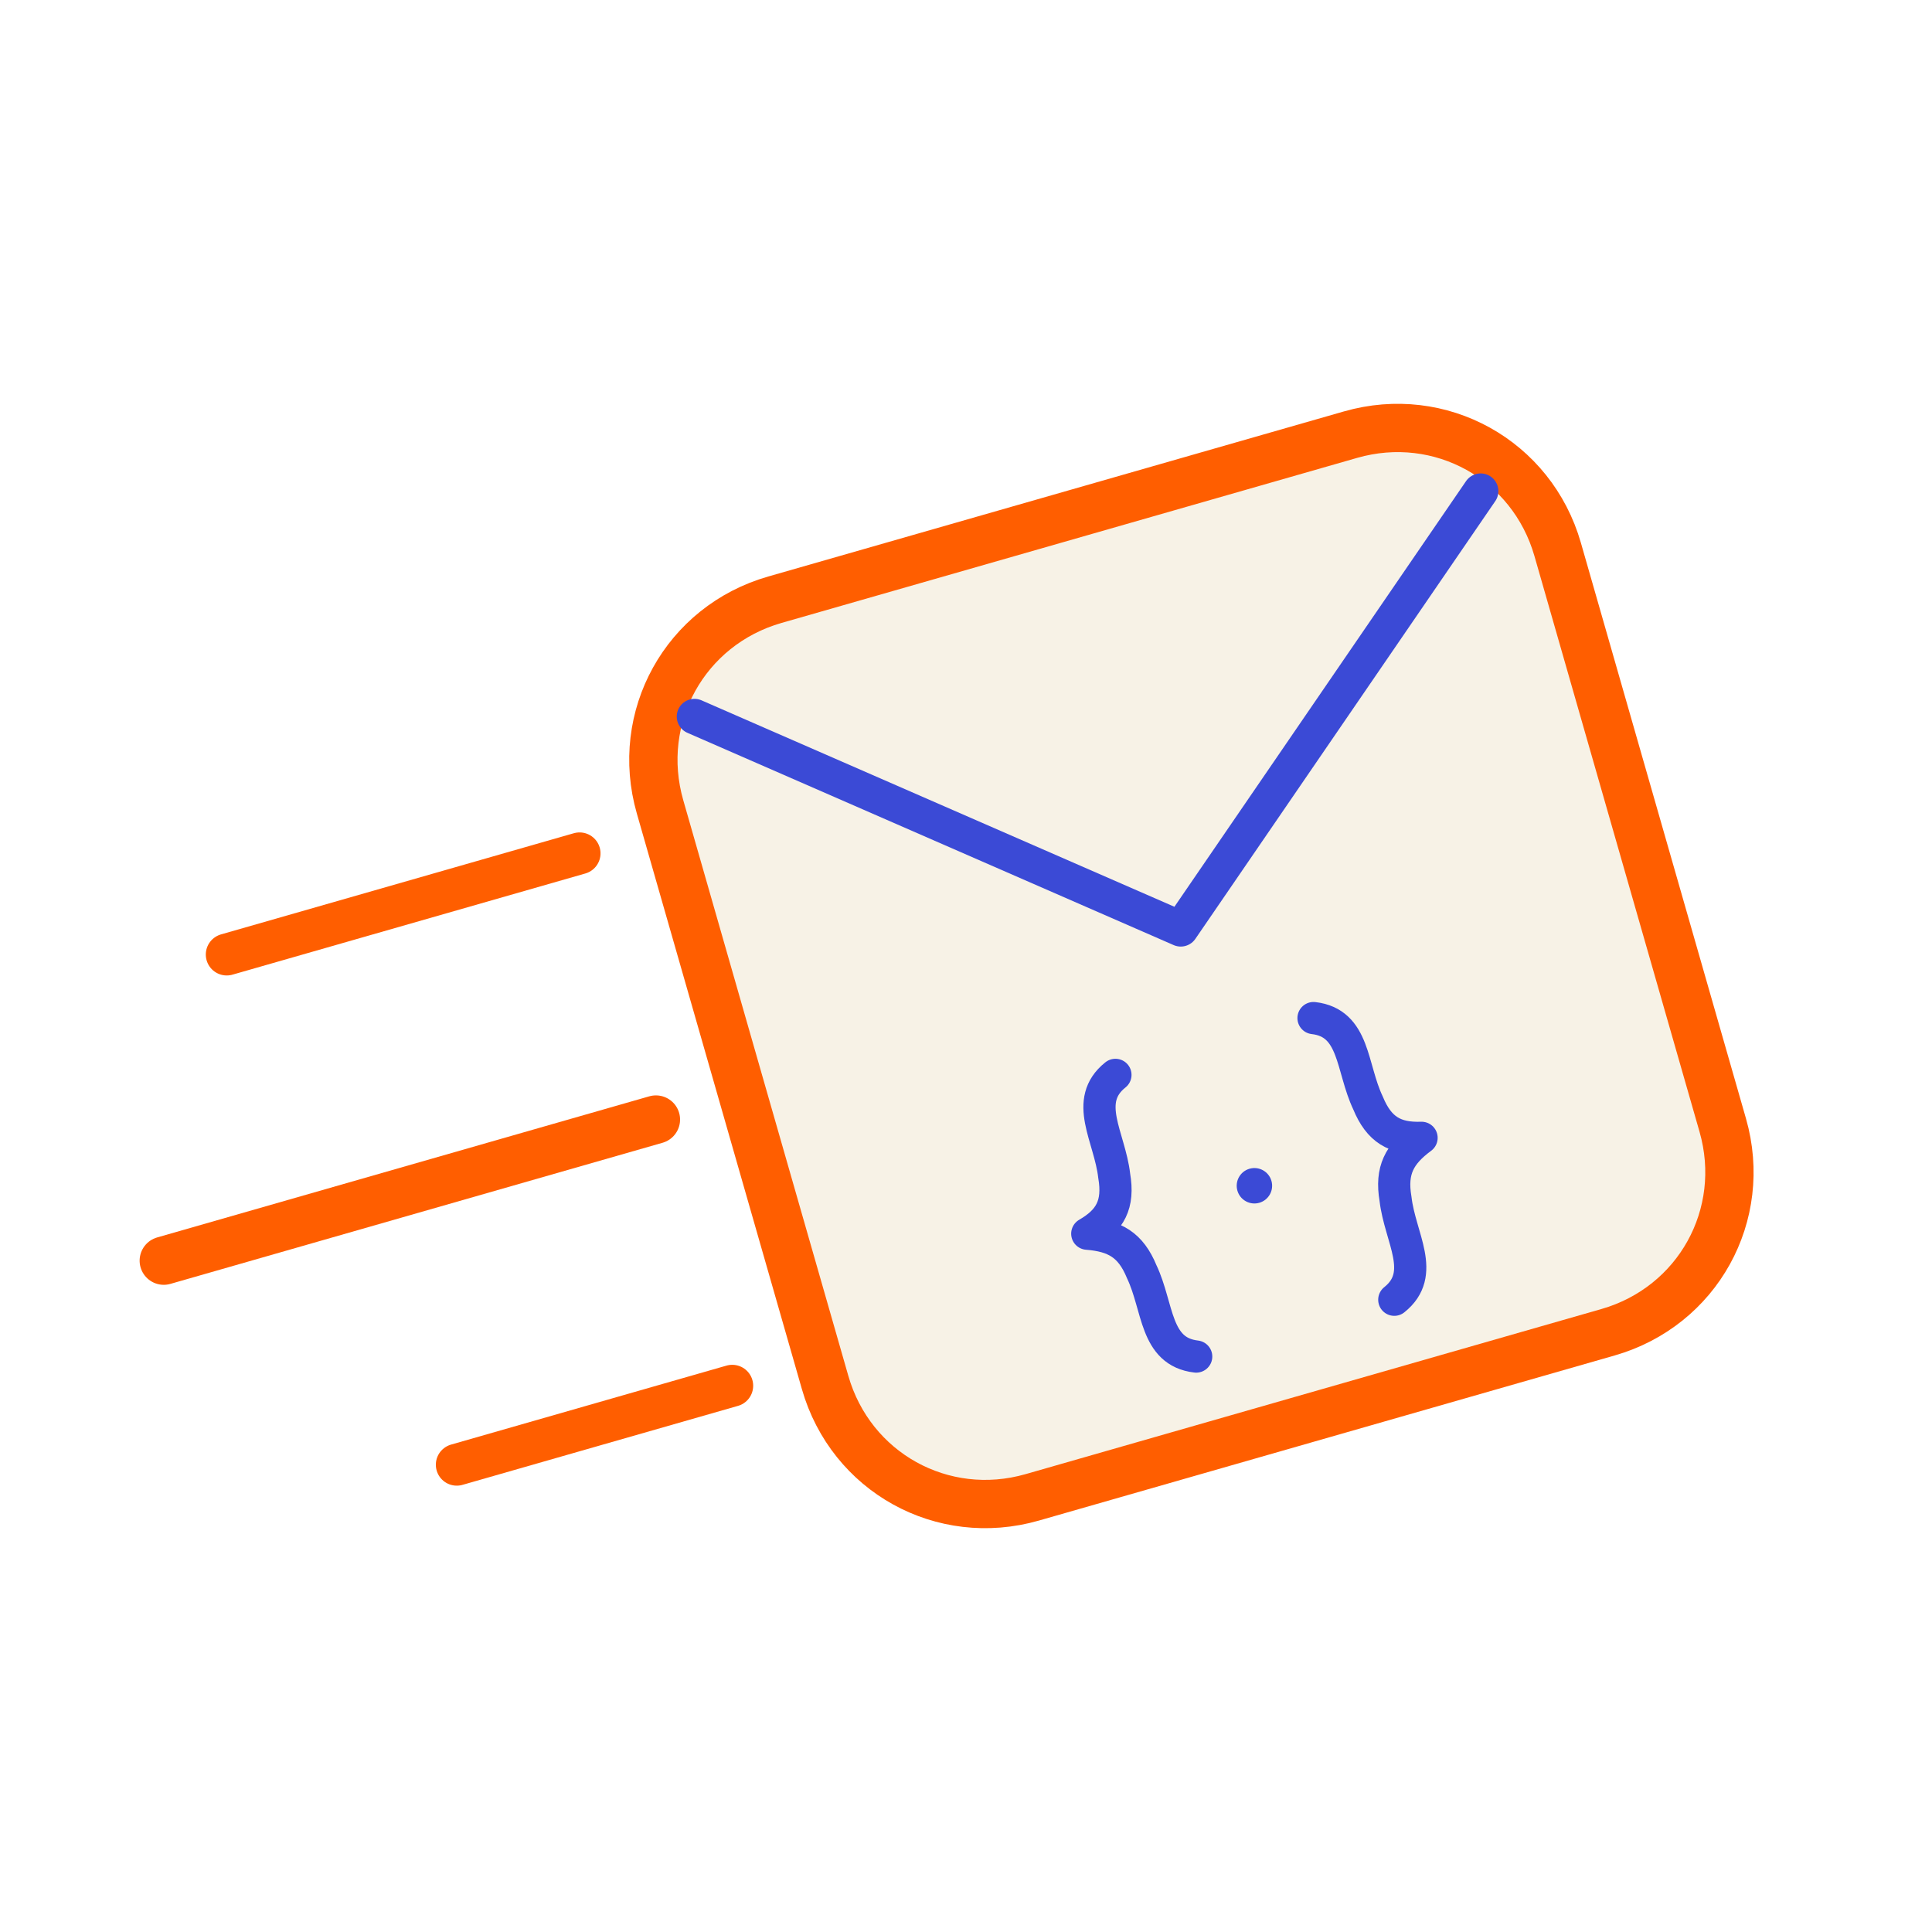
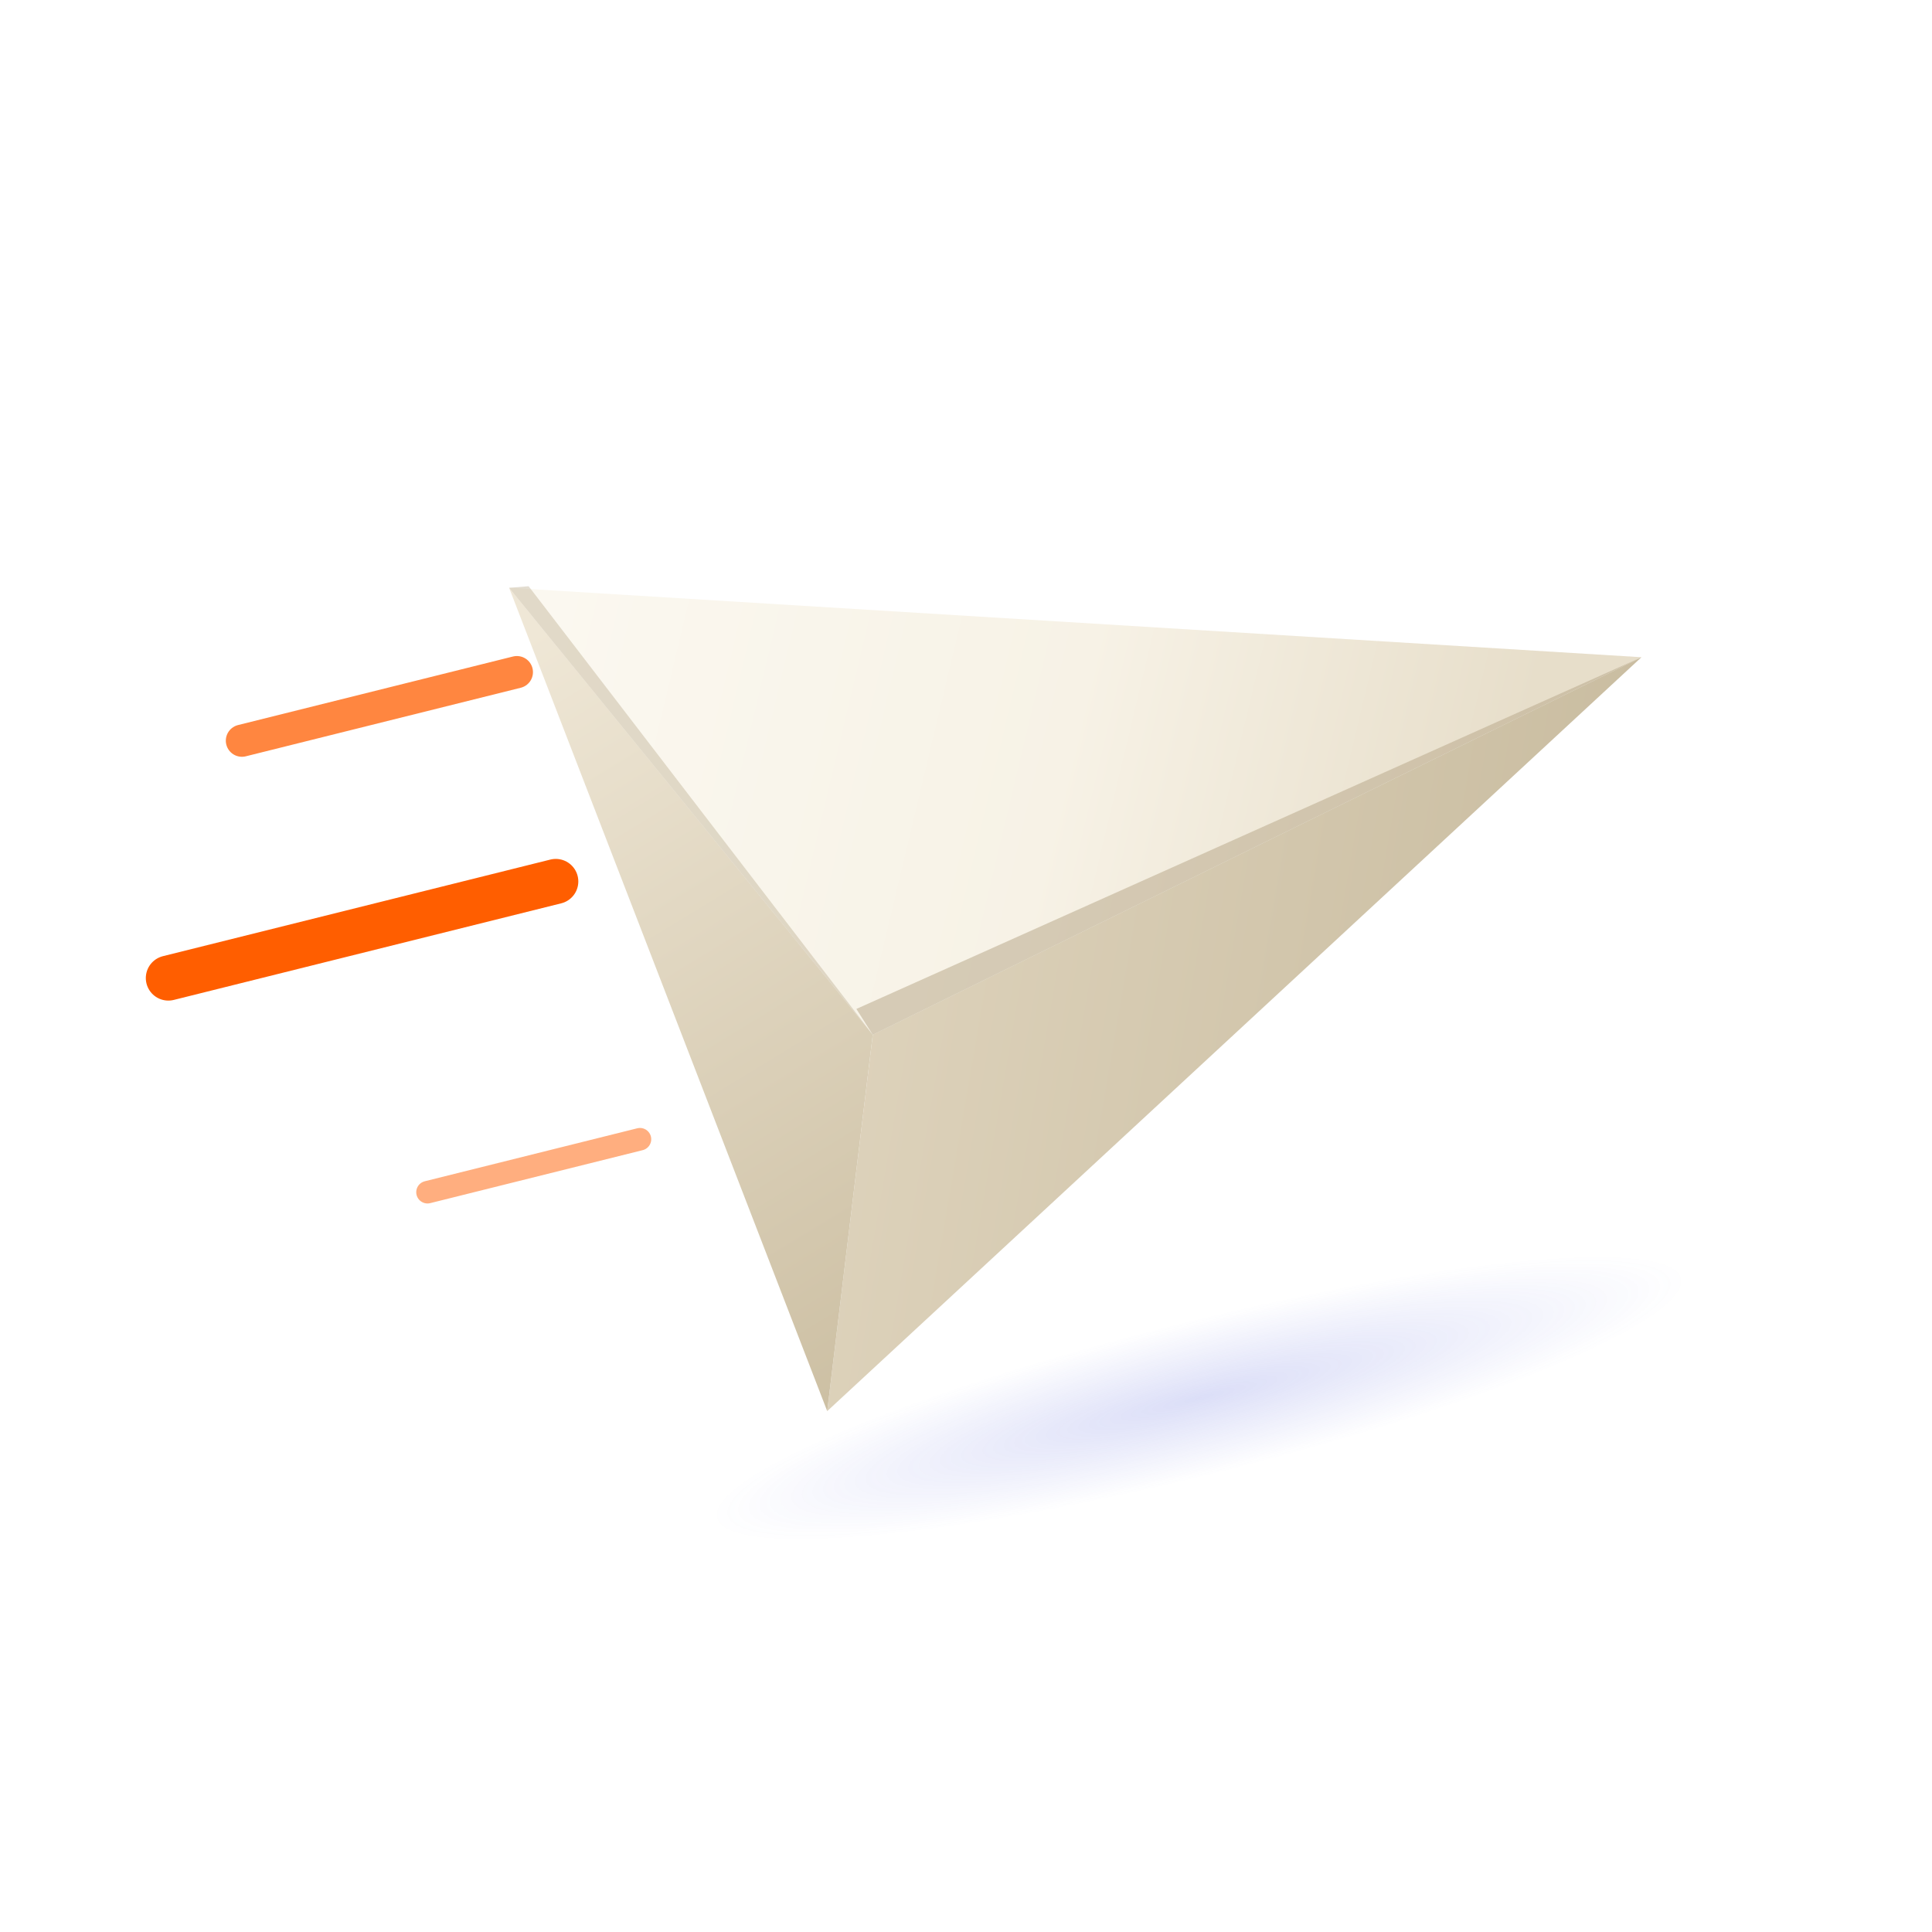
<svg xmlns="http://www.w3.org/2000/svg" width="600" height="600" viewBox="0 0 600 600" fill="none">
-   <g transform="translate(-2 48)">
-     <g transform="rotate(-16 372 252)" stroke-linecap="round" stroke-linejoin="round">
-       <path d="M40 252H199" stroke="#FF5E00" stroke-width="15" />
-       <path d="M85 166H199" stroke="#FF5E00" stroke-width="13" />
-       <path d="M110 338H199" stroke="#FF5E00" stroke-width="13" />
-       <path d="M279 107H465C494 107 517 130 517 159V345C517 374 494 397 465 397H279C250 397 227 374 227 345V159C227 130 250 107 279 107Z" fill="#F7F2E6" stroke="#FF5E00" stroke-width="15" />
-       <path d="M245 135L372 240L499 135" stroke="#3B4AD6" stroke-width="11" fill="none" />
-       <g stroke="#3B4AD6" stroke-width="10" fill="none">
-         <path d="M340 278C328 283 333 296 331 308C330 317 326 321 318 323C326 326 330 330 331 339C333 351 328 364 340 369" />
-         <path d="M404 278C416 283 411 296 413 308C414 317 418 321 426 323C418 326 414 330 413 339C411 351 416 364 404 369" />
-       </g>
-       <circle cx="372" cy="323" r="5.5" fill="#3B4AD6" />
-     </g>
+   <defs>
+     <linearGradient id="planeTop" x1="200" y1="150" x2="470" y2="290" gradientUnits="userSpaceOnUse">
+       <stop offset="0" stop-color="#FBF8F0" />
+       <stop offset="0.55" stop-color="#F7F2E6" />
+       <stop offset="1" stop-color="#E7DECA" />
+     </linearGradient>
+     <linearGradient id="planeLow" x1="250" y1="300" x2="500" y2="410" gradientUnits="userSpaceOnUse">
+       <stop offset="0" stop-color="#DED3BC" />
+       <stop offset="1" stop-color="#C6B99C" />
+     </linearGradient>
+     <linearGradient id="planeKeel" x1="190" y1="160" x2="265" y2="400" gradientUnits="userSpaceOnUse">
+       <stop offset="0" stop-color="#EFE7D6" />
+       <stop offset="1" stop-color="#CDC0A4" />
+     </linearGradient>
+     <radialGradient id="planeShade" cx="0.5" cy="0.5" r="0.5">
+       <stop offset="0" stop-color="#3B4AD6" stop-opacity="0.18" />
+       <stop offset="1" stop-color="#3B4AD6" stop-opacity="0" />
+     </radialGradient>
+   </defs>
+   <g transform="rotate(-14 330 285)">
+     <ellipse cx="335" cy="440" rx="155" ry="24" fill="url(#planeShade)" />
+     <path d="M56 236h124" stroke="#FF5E00" stroke-width="14" stroke-linecap="round" />
+     <path d="M96 170h88" stroke="#FF5E00" stroke-width="10" stroke-linecap="round" opacity="0.75" />
+     <path d="M118 320h68" stroke="#FF5E00" stroke-width="7" stroke-linecap="round" opacity="0.5" />
+     <path d="M524 250 188 144l76 162Z" fill="url(#planeTop)" />
+     <path d="M524 250 264 306l-42 110Z" fill="url(#planeLow)" />
+     <path d="M264 306 188 144l34 272Z" fill="url(#planeKeel)" />
+     <path d="M524 250 264 306l-3-9Z" fill="#B9AA8C" opacity="0.55" />
+     <path d="M264 306 188 144l6 1Z" fill="#B9AA8C" opacity="0.4" />
  </g>
</svg>
